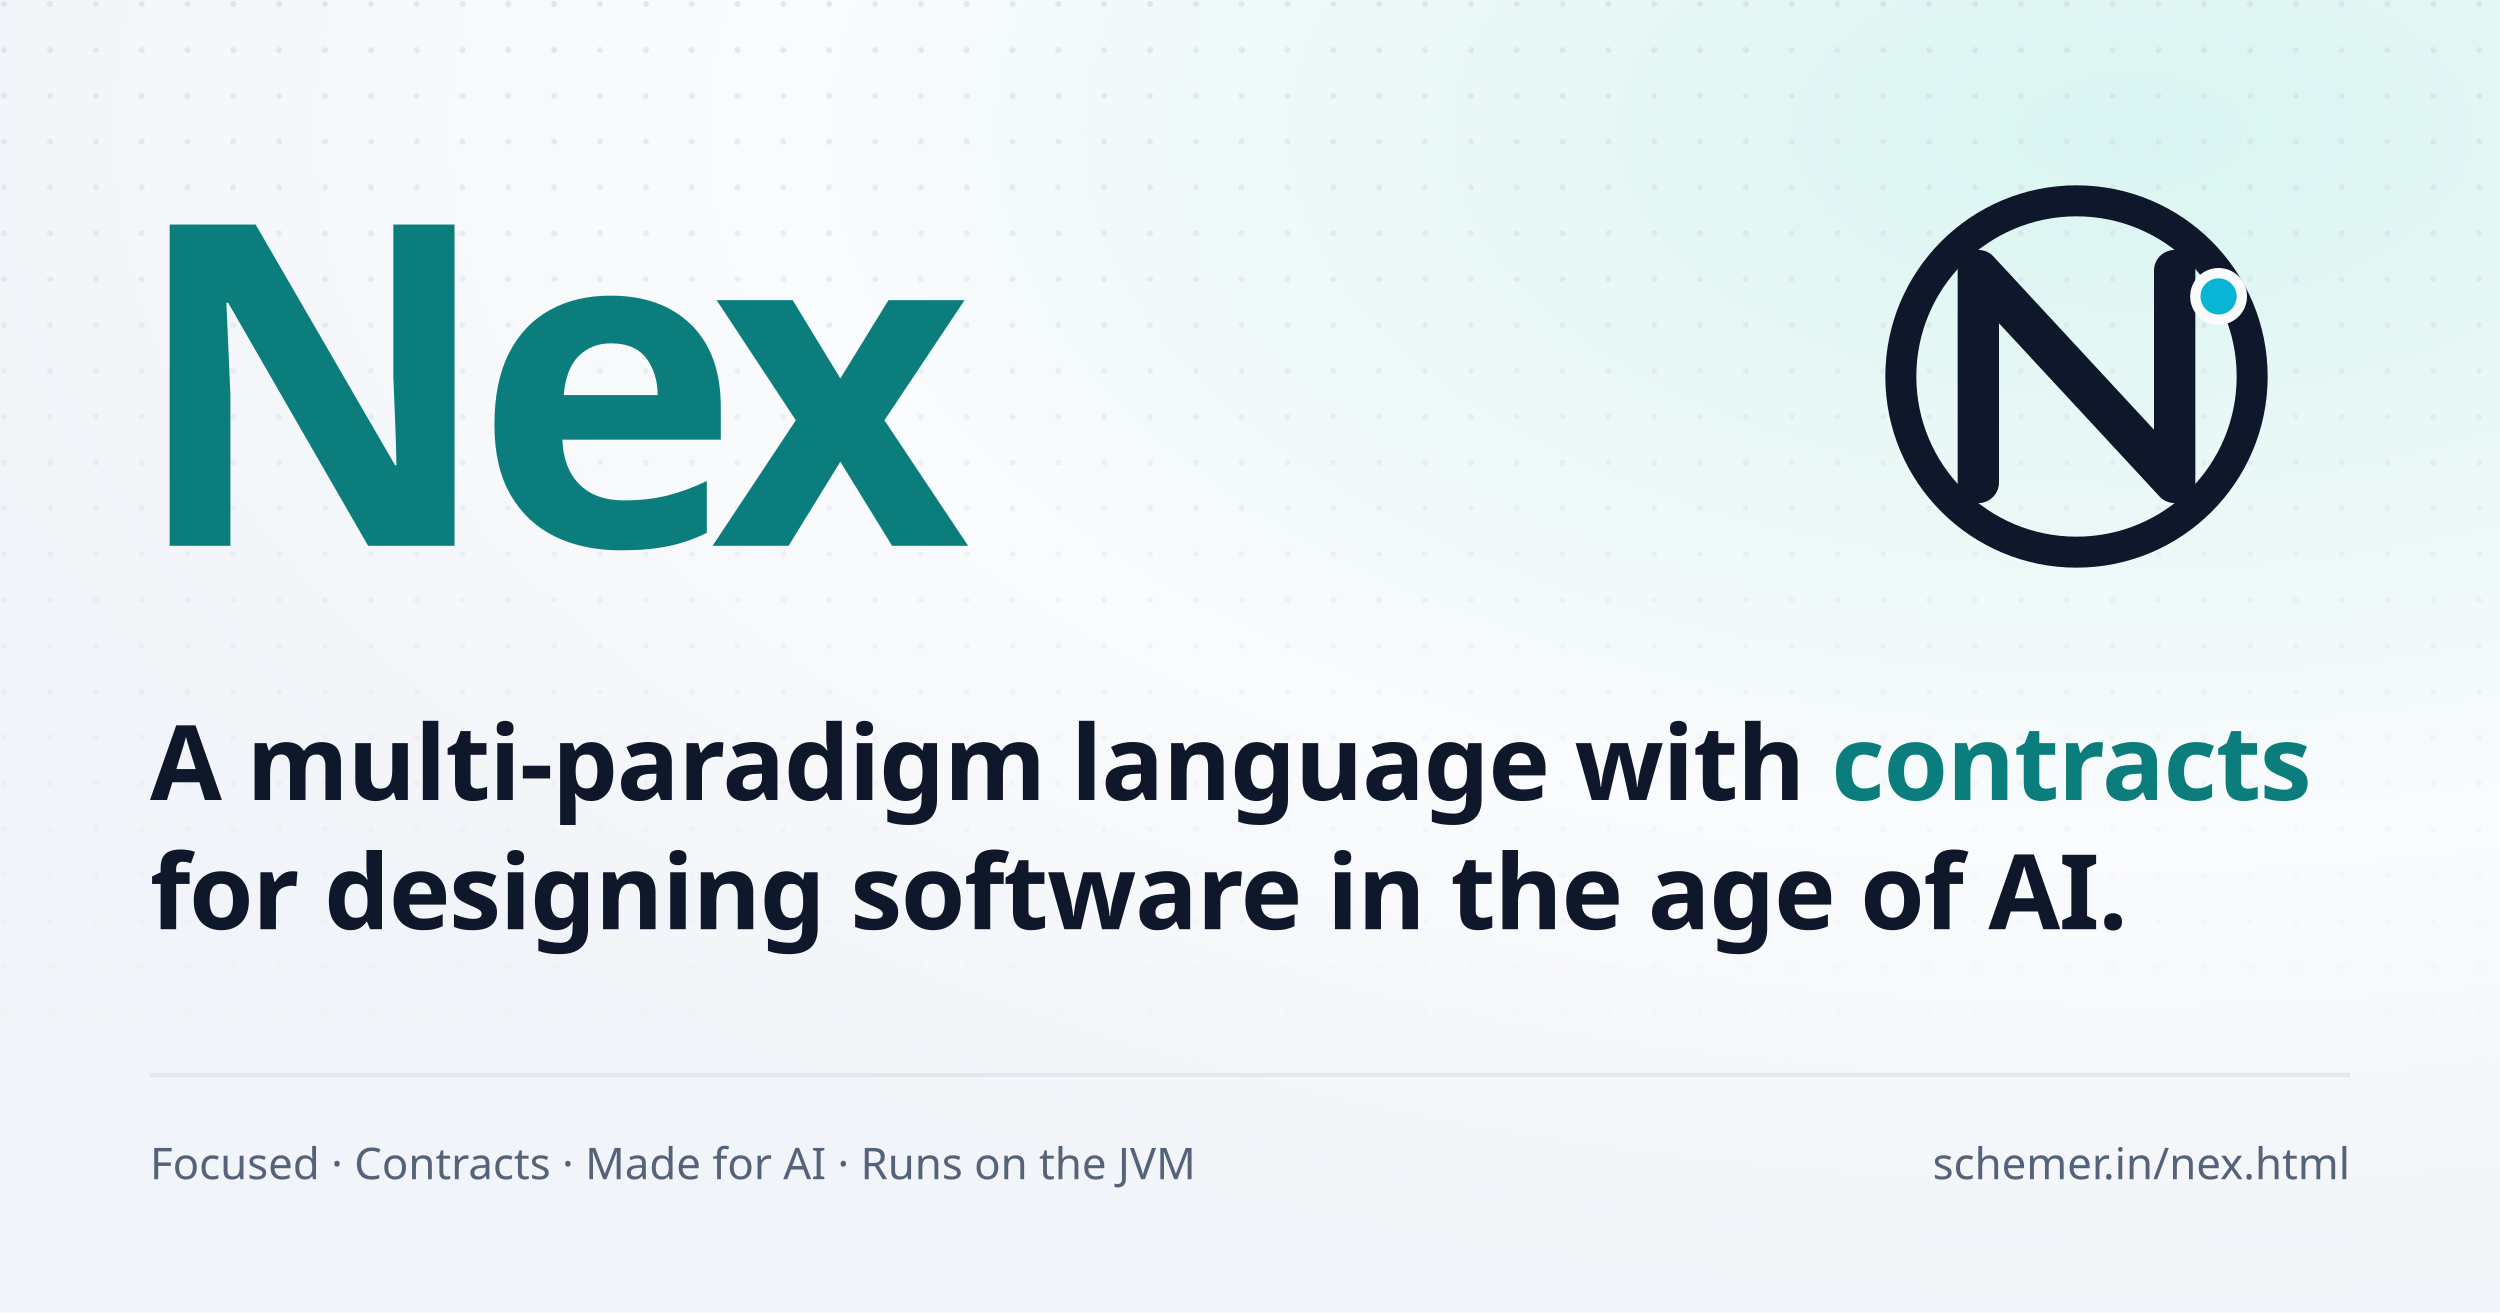
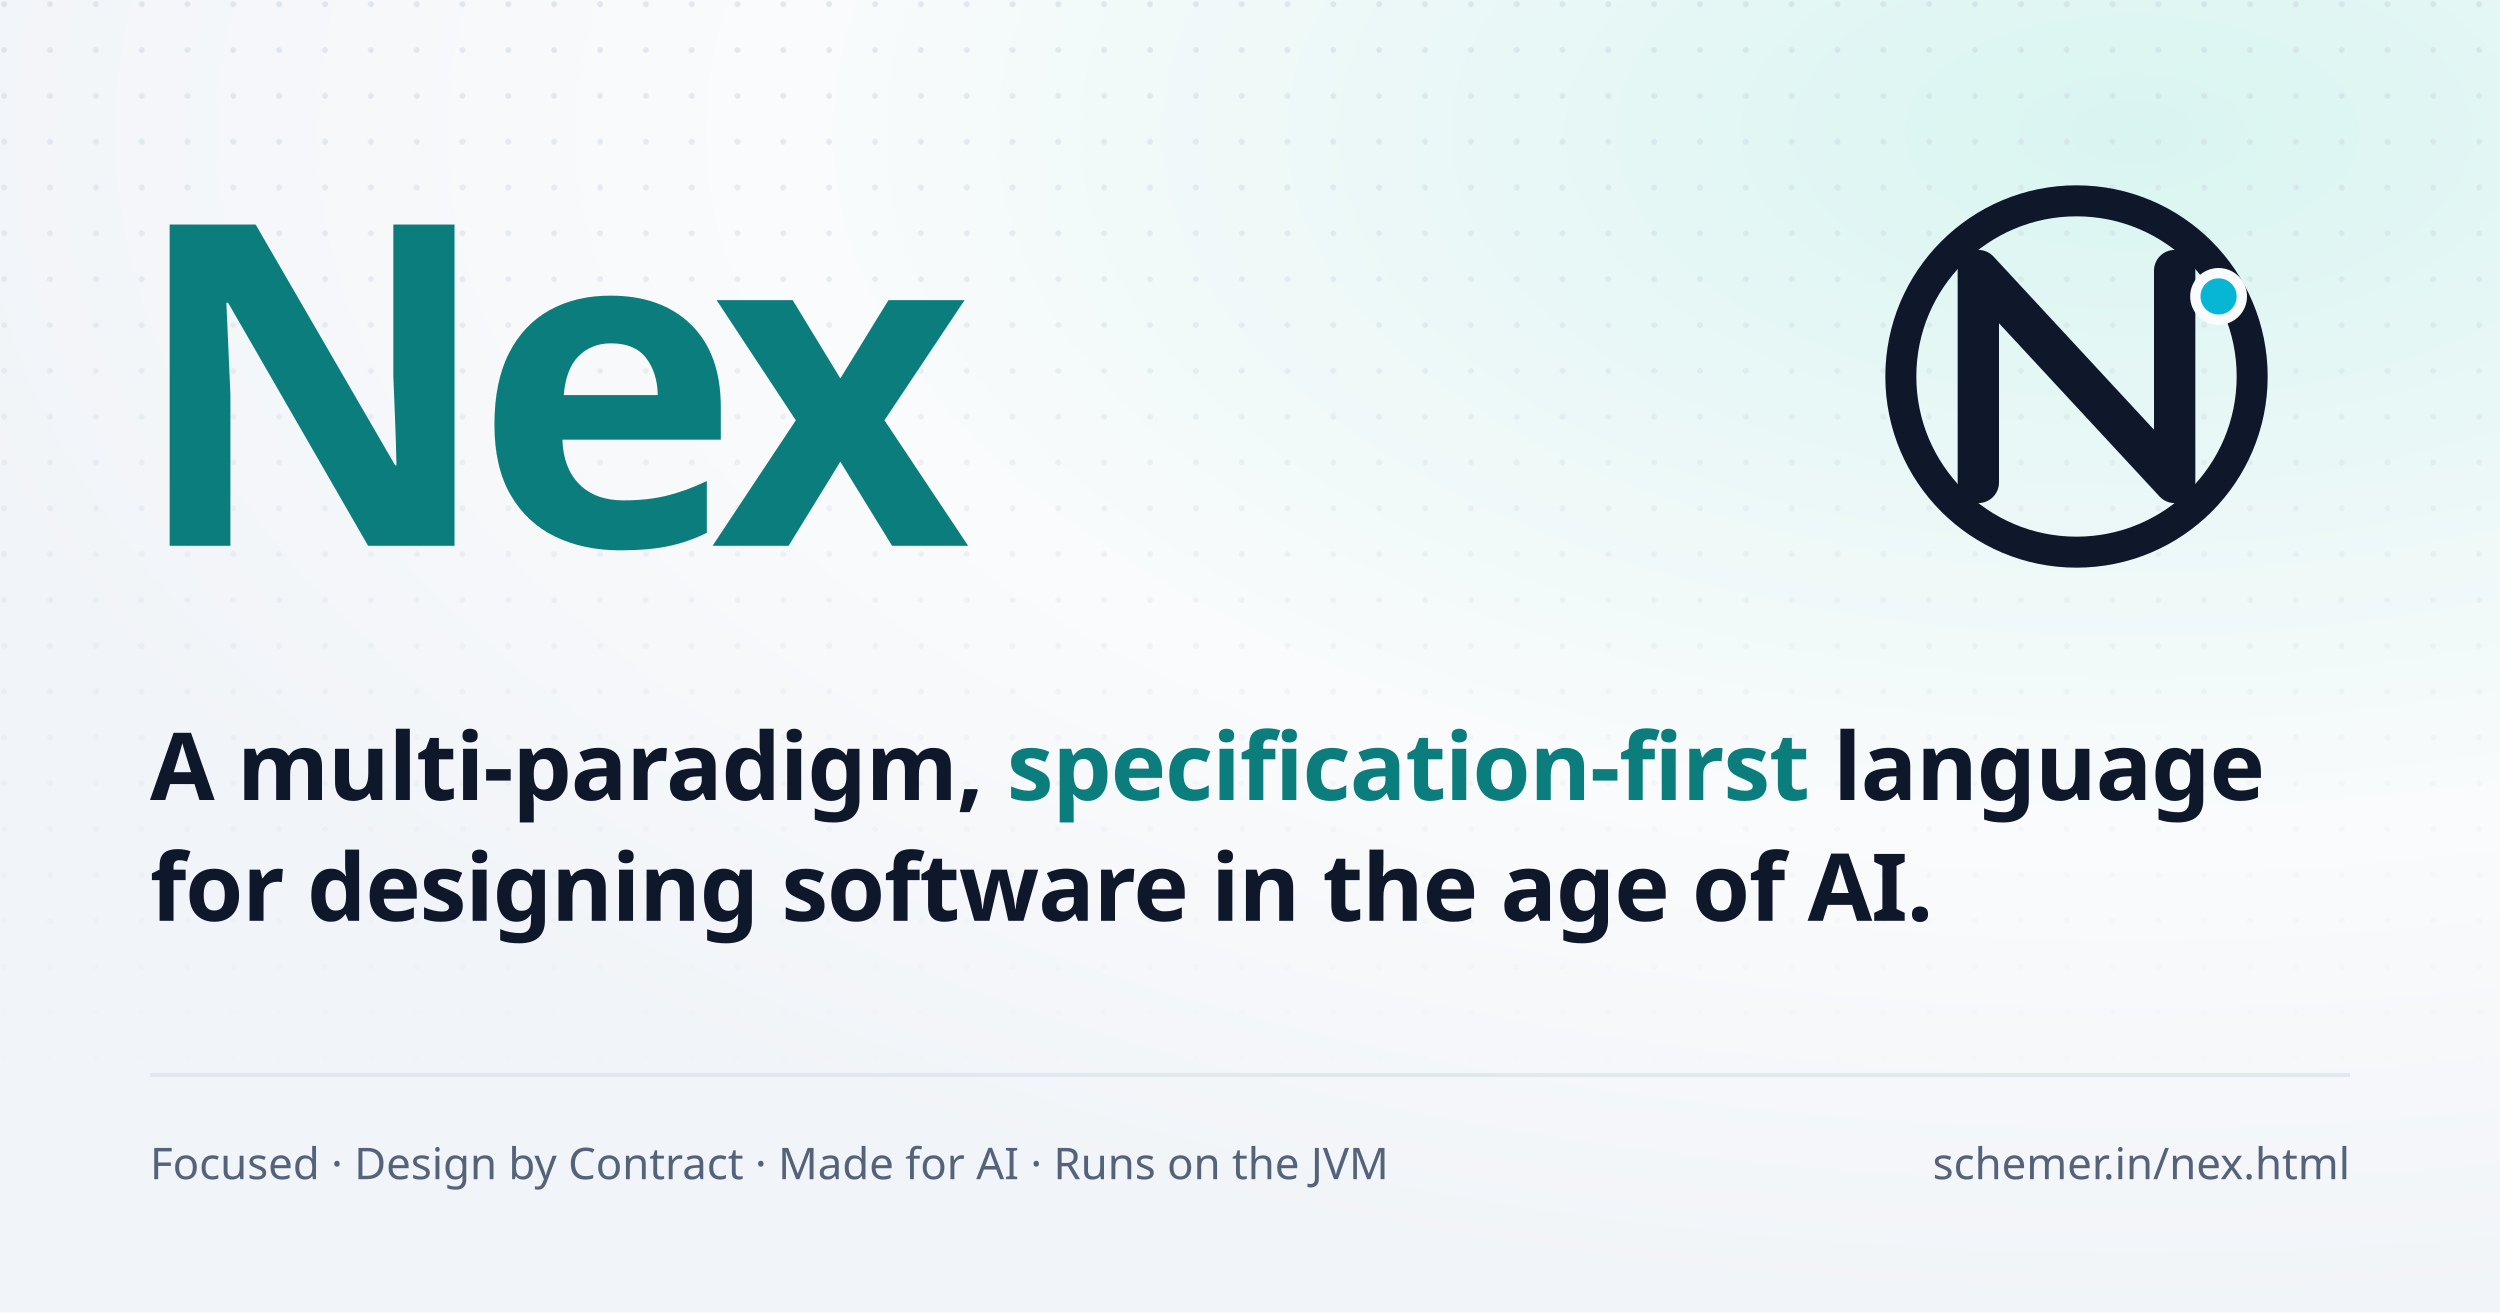
<svg xmlns="http://www.w3.org/2000/svg" width="1200" height="630" viewBox="0 0 1200 630">
  <defs>
    <radialGradient id="glow" cx="0.85" cy="0.1" r="0.9">
      <stop offset="0" stop-color="#d9f5f1" />
      <stop offset="0.6" stop-color="#fafbfc" />
      <stop offset="1" stop-color="#f1f4f8" />
    </radialGradient>
    <pattern id="dots" width="22" height="22" patternUnits="userSpaceOnUse">
      <circle cx="2" cy="2" r="1.4" fill="#cbd5e1" />
    </pattern>
    <linearGradient id="fade" x1="0" y1="0" x2="0" y2="1">
      <stop offset="0" stop-color="#fff" stop-opacity="0.55" />
      <stop offset="0.85" stop-color="#fff" stop-opacity="0" />
    </linearGradient>
    <mask id="m">
      <rect width="1200" height="630" fill="url(#fade)" />
    </mask>
  </defs>
  <rect width="1200" height="630" fill="url(#glow)" />
  <rect width="1200" height="630" fill="url(#dots)" mask="url(#m)" />
  <g transform="translate(838,22) scale(0.62)">
    <circle cx="256" cy="256" r="136" fill="none" stroke="#0f172a" stroke-width="24" />
    <path d="M180 338V174L332 338V174" fill="none" stroke="#0f172a" stroke-width="32" stroke-linecap="round" stroke-linejoin="round" />
    <circle cx="366" cy="194" r="18" fill="#06b6d4" stroke="#fafbfc" stroke-width="8" />
  </g>
  <text x="62" y="262" font-family="Figtree" font-weight="800" font-size="216" letter-spacing="-10" fill="#0b7d7c">Nex</text>
-   <text font-family="Figtree" font-weight="700" font-size="50" fill="#0f172a" letter-spacing="-0.6">
-     <tspan x="72" y="384">A multi-paradigm language with <tspan fill="#0b7d7c">contracts</tspan>
-     </tspan>
-     <tspan x="72" y="446">for designing software in the age of AI.</tspan>
+   <text font-family="Figtree" font-weight="700" font-size="45" fill="#0f172a" letter-spacing="-0.5">
+     <tspan x="72" y="384">A multi-paradigm, <tspan fill="#0b7d7c">specification-first</tspan> language</tspan>
+     <tspan x="72" y="442">for designing software in the age of AI.</tspan>
  </text>
  <line x1="72" y1="516" x2="1128" y2="516" stroke="#e2e8f0" stroke-width="2" />
  <g font-family="JetBrains Mono" font-weight="500" font-size="21" fill="#55637a">
-     <text x="72" y="566">Focused · Contracts · Made for AI · Runs on the JVM</text>
+     <text x="72" y="566">Focused · Design by Contract · Made for AI · Runs on the JVM</text>
    <text x="1128" y="566" text-anchor="end">schemer.in/nex.html</text>
  </g>
</svg>
